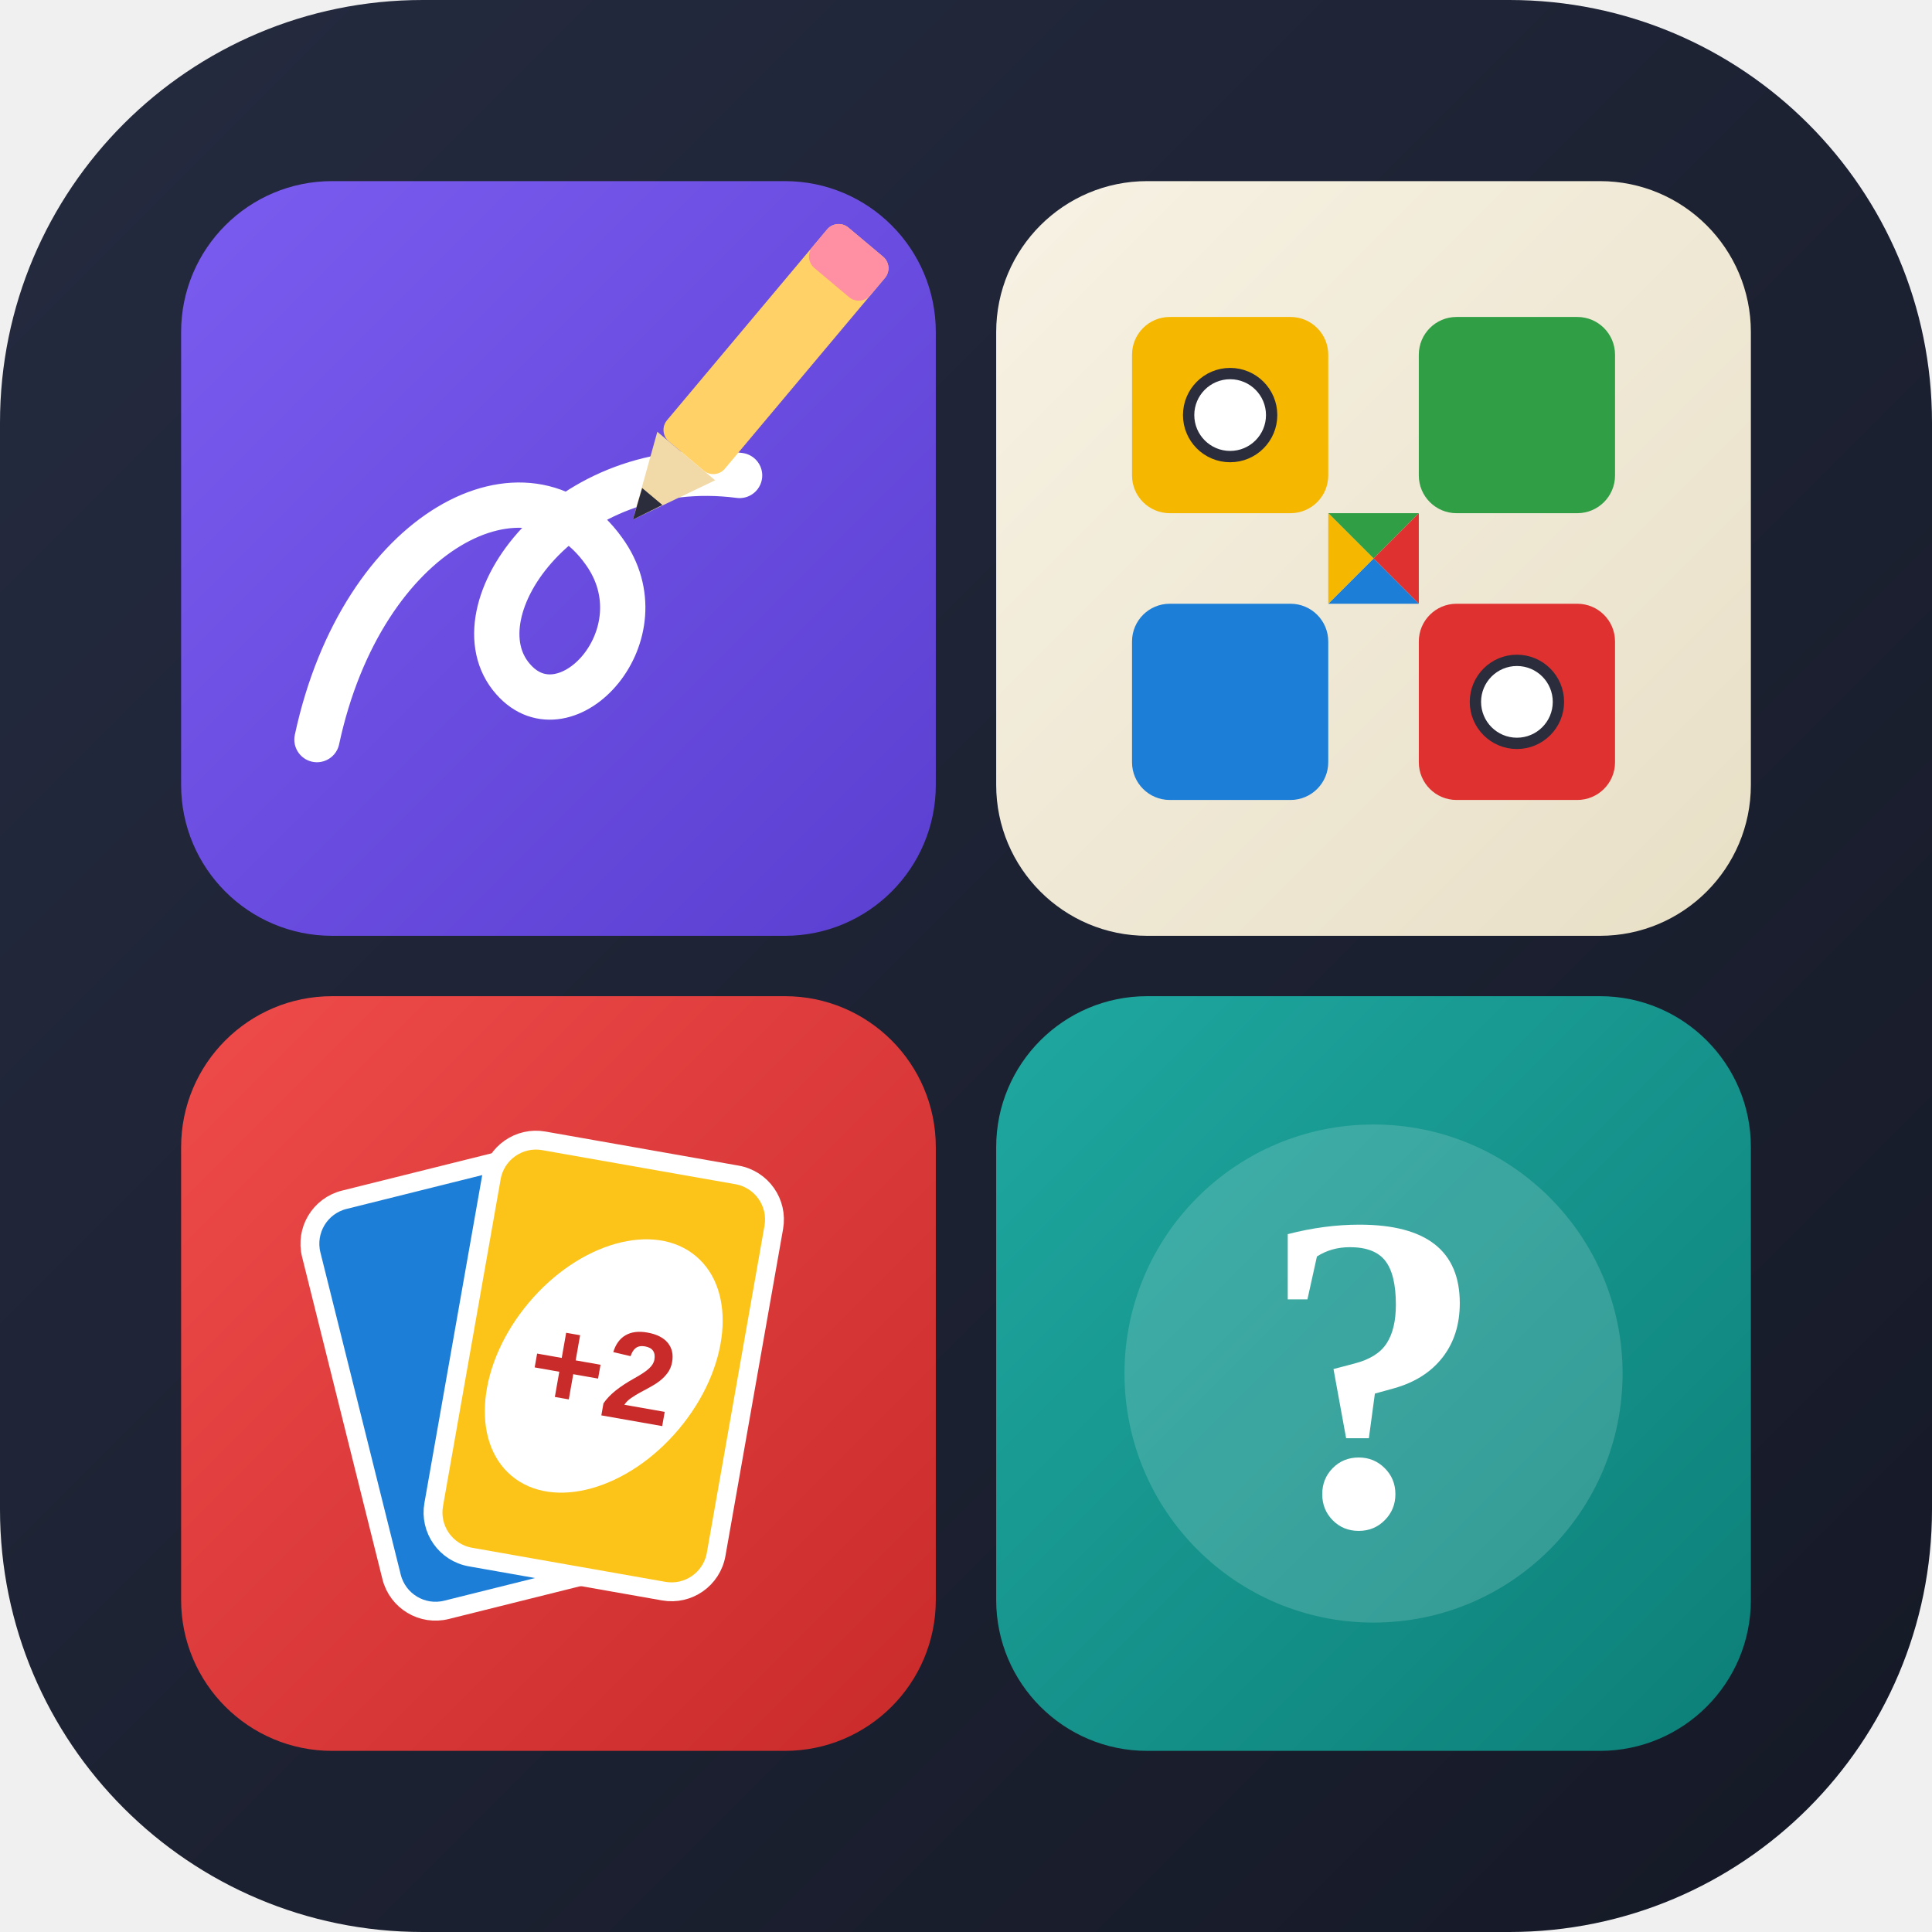
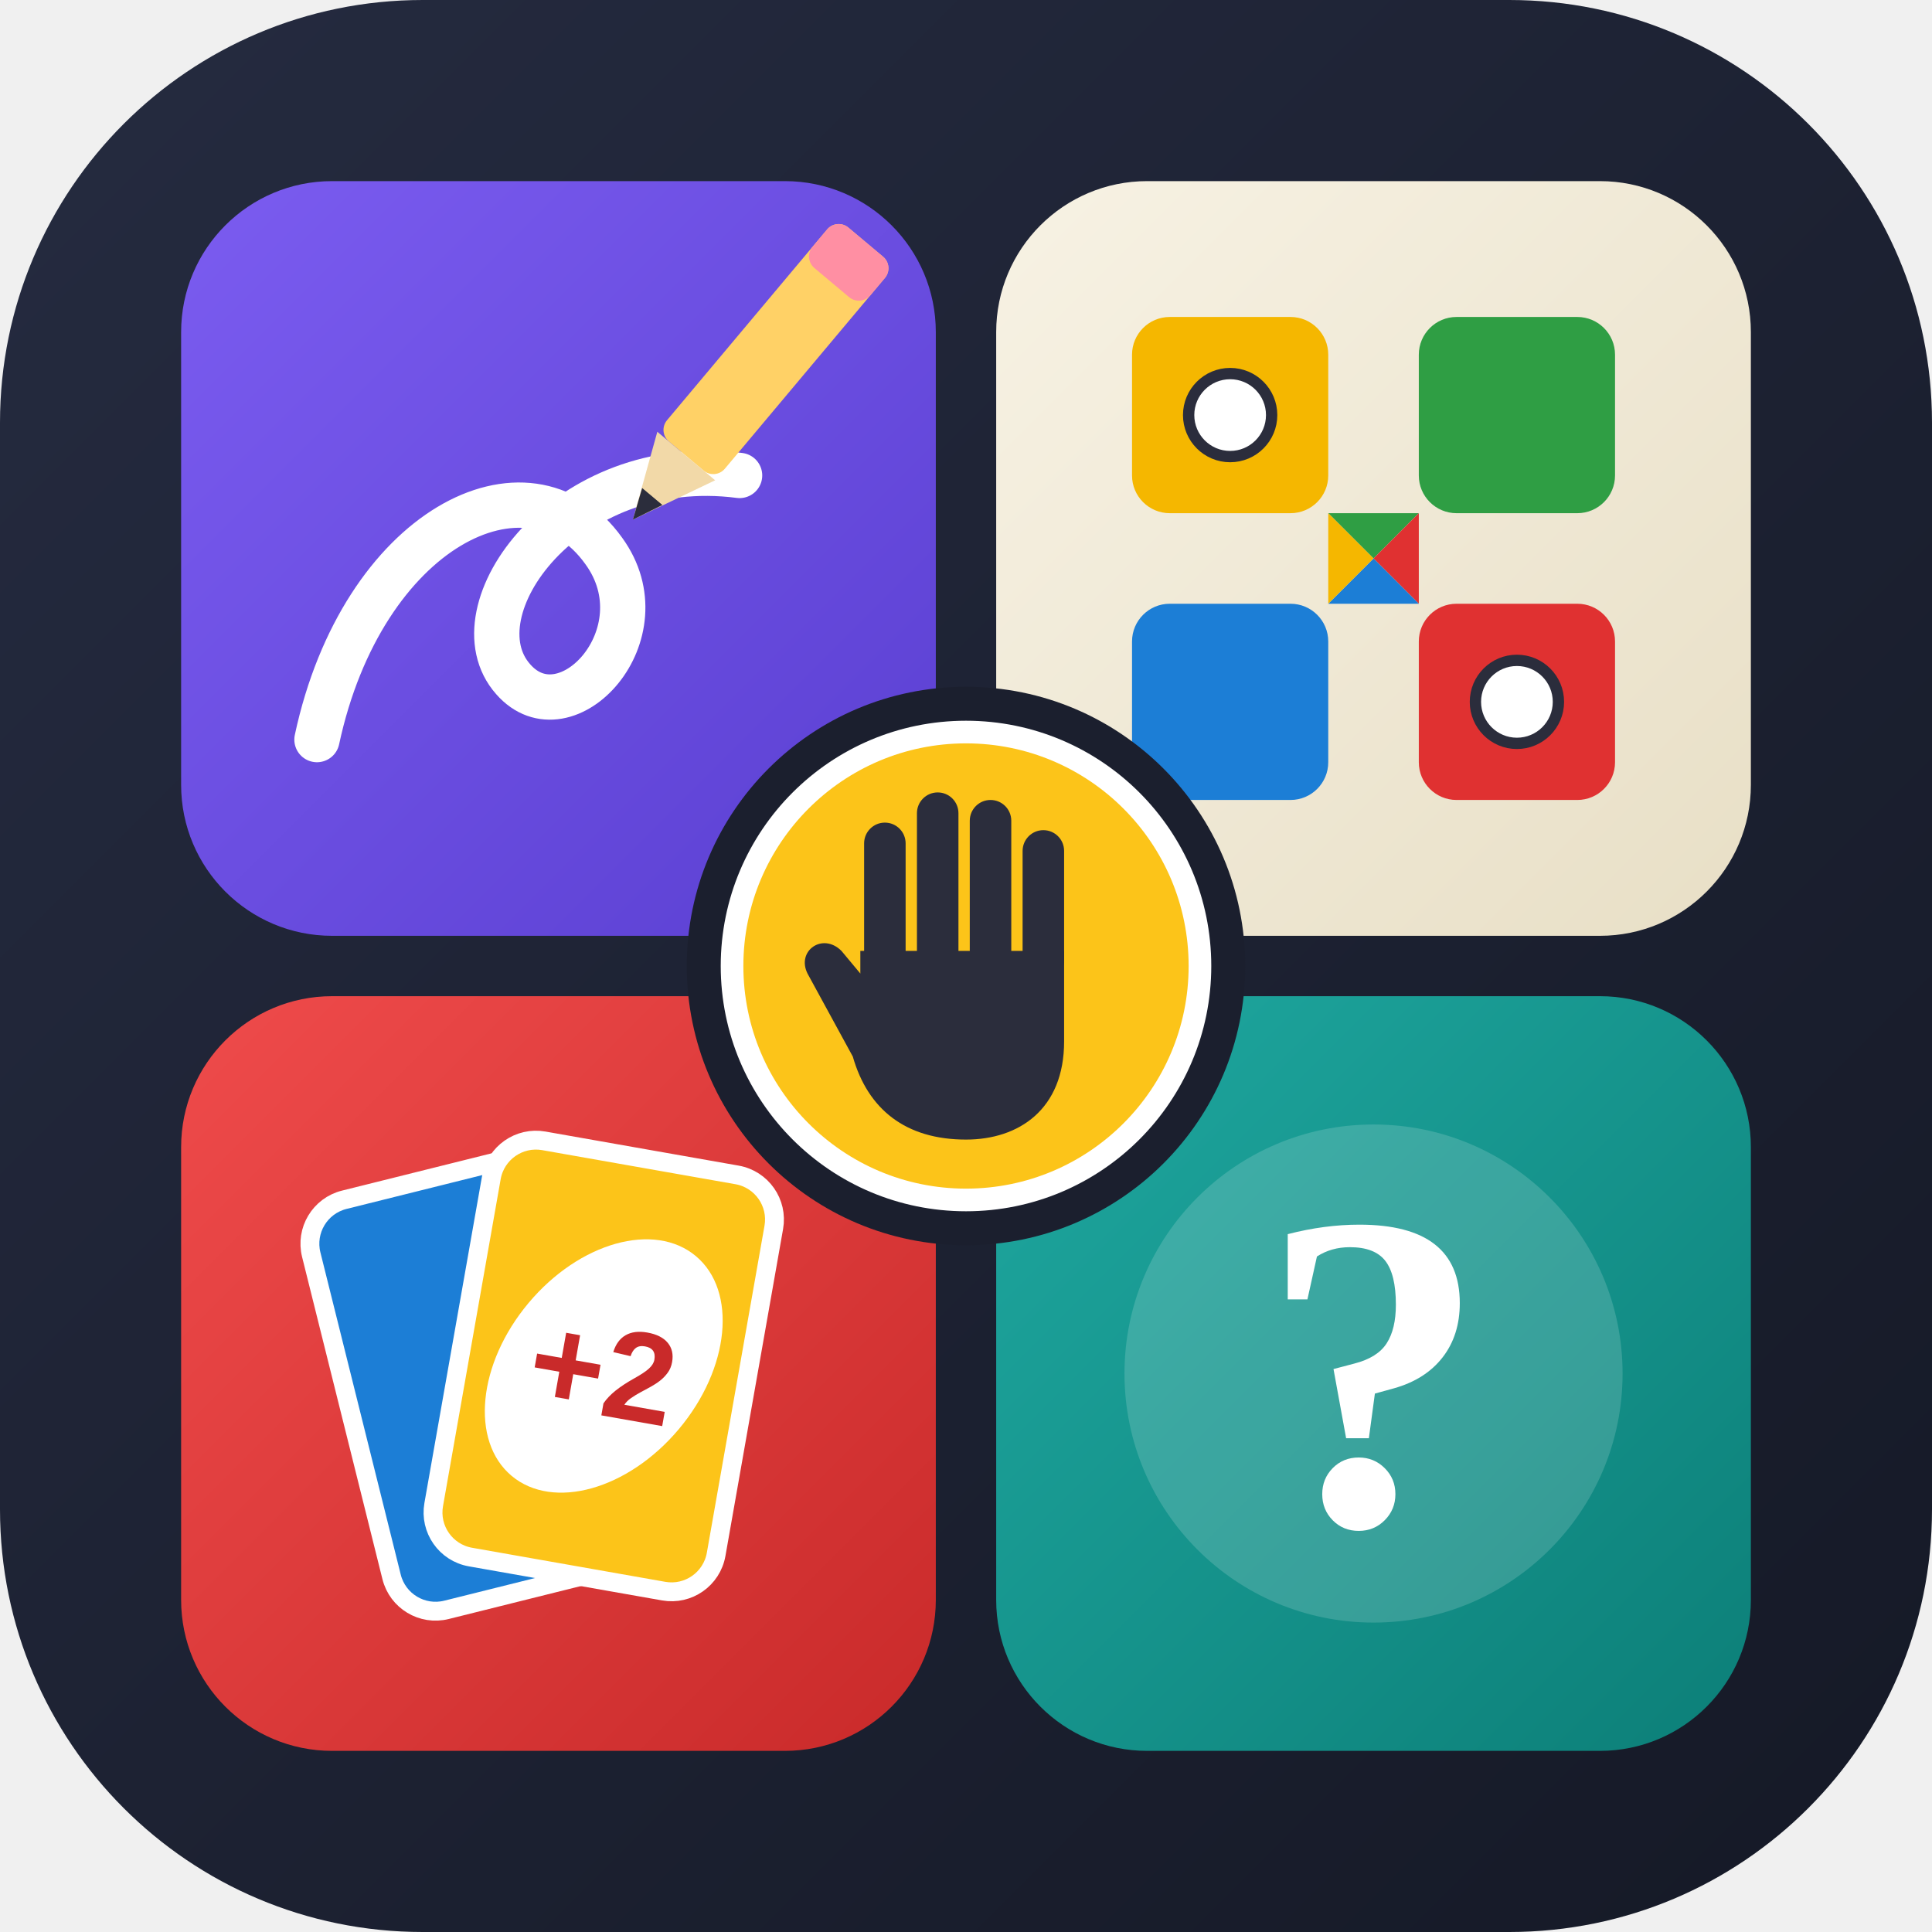
<svg xmlns="http://www.w3.org/2000/svg" viewBox="0 0 512 512">
  <defs>
    <linearGradient id="bg" x1="0" y1="0" x2="1" y2="1">
      <stop offset="0" stop-color="#252b40" />
      <stop offset="1" stop-color="#151926" />
    </linearGradient>
    <linearGradient id="t1" x1="0" y1="0" x2="1" y2="1">
      <stop offset="0" stop-color="#7b5cf0" />
      <stop offset="1" stop-color="#5a3fd1" />
    </linearGradient>
    <linearGradient id="t2" x1="0" y1="0" x2="1" y2="1">
      <stop offset="0" stop-color="#f7f2e4" />
      <stop offset="1" stop-color="#e8dfc6" />
    </linearGradient>
    <linearGradient id="t3" x1="0" y1="0" x2="1" y2="1">
      <stop offset="0" stop-color="#ef4b4b" />
      <stop offset="1" stop-color="#c92a2a" />
    </linearGradient>
    <linearGradient id="t4" x1="0" y1="0" x2="1" y2="1">
      <stop offset="0" stop-color="#1fa8a0" />
      <stop offset="1" stop-color="#0c7f78" />
    </linearGradient>
  </defs>
  <rect width="512" height="512" rx="112" fill="url(#bg)" />
  <rect x="48" y="48" width="200" height="200" rx="40" fill="url(#t1)" />
  <path d="M84 196 C96 140 140 118 160 146 C176 168 150 196 136 180 C120 162 150 120 196 126" fill="none" stroke="#fff" stroke-width="12" stroke-linecap="round" stroke-linejoin="round" />
  <g transform="translate(196 104) rotate(40)">
    <rect x="-10" y="-52" width="20" height="74" rx="4" fill="#ffd166" />
    <rect x="-10" y="-52" width="20" height="14" rx="4" fill="#ff8fa3" />
    <path d="M-10 22 L0 44 L10 22 Z" fill="#f2d9a8" />
    <path d="M-3.5 36 L0 44 L3.5 36 Z" fill="#2b2d3c" />
  </g>
  <rect x="264" y="48" width="200" height="200" rx="40" fill="url(#t2)" />
  <g transform="translate(300 84)">
    <rect x="0" y="0" width="52" height="52" rx="10" fill="#f5b700" />
    <rect x="76" y="0" width="52" height="52" rx="10" fill="#2f9e44" />
    <rect x="0" y="76" width="52" height="52" rx="10" fill="#1c7ed6" />
    <rect x="76" y="76" width="52" height="52" rx="10" fill="#e03131" />
    <path d="M64 64 L52 52 L76 52 Z" fill="#2f9e44" />
    <path d="M64 64 L76 52 L76 76 Z" fill="#e03131" />
    <path d="M64 64 L76 76 L52 76 Z" fill="#1c7ed6" />
    <path d="M64 64 L52 76 L52 52 Z" fill="#f5b700" />
    <circle cx="26" cy="26" r="11" fill="#fff" stroke="#2b2d3c" stroke-width="3" />
    <circle cx="102" cy="102" r="11" fill="#fff" stroke="#2b2d3c" stroke-width="3" />
  </g>
  <rect x="48" y="264" width="200" height="200" rx="40" fill="url(#t3)" />
  <g transform="translate(130 366) rotate(-14)">
    <rect x="-38" y="-56" width="76" height="112" rx="12" fill="#1c7ed6" stroke="#fff" stroke-width="5" />
  </g>
  <g transform="translate(160 362) rotate(10)">
    <rect x="-38" y="-56" width="76" height="112" rx="12" fill="#fcc419" stroke="#fff" stroke-width="5" />
    <ellipse rx="26" ry="38" fill="#fff" transform="rotate(30)" />
    <text y="13" text-anchor="middle" font-family="Arial Black, Arial, sans-serif" font-weight="900" font-size="34" fill="#c92a2a">+2</text>
  </g>
  <rect x="264" y="264" width="200" height="200" rx="40" fill="url(#t4)" />
  <circle cx="364" cy="364" r="66" fill="#fff" opacity=".16" />
  <text x="364" y="404" text-anchor="middle" font-family="Georgia, 'Times New Roman', serif" font-weight="700" font-size="120" fill="#fff">?</text>
+   <circle cx="256" cy="256" r="74" fill="#1b1f2e" />
+   <circle cx="256" cy="256" r="62" fill="#fcc419" stroke="#fff" stroke-width="6" />
+   <g transform="translate(256 262)" fill="#2b2d3c">
+     <rect x="-27" y="-44" width="11" height="40" rx="5.5" />
+     <rect x="-13" y="-52" width="11" height="48" rx="5.5" />
+     <rect x="1" y="-50" width="11" height="46" rx="5.5" />
+     <rect x="15" y="-42" width="11" height="40" rx="5.5" />
+     <path d="M-28 -10 L26 -10 L26 14 C26 32 14 40 0 40 C-16 40 -26 32 -30 18 L-42 -4 C-45 -10 -38 -15 -33 -10 L-28 -4 Z" />
+   </g>
</svg>
